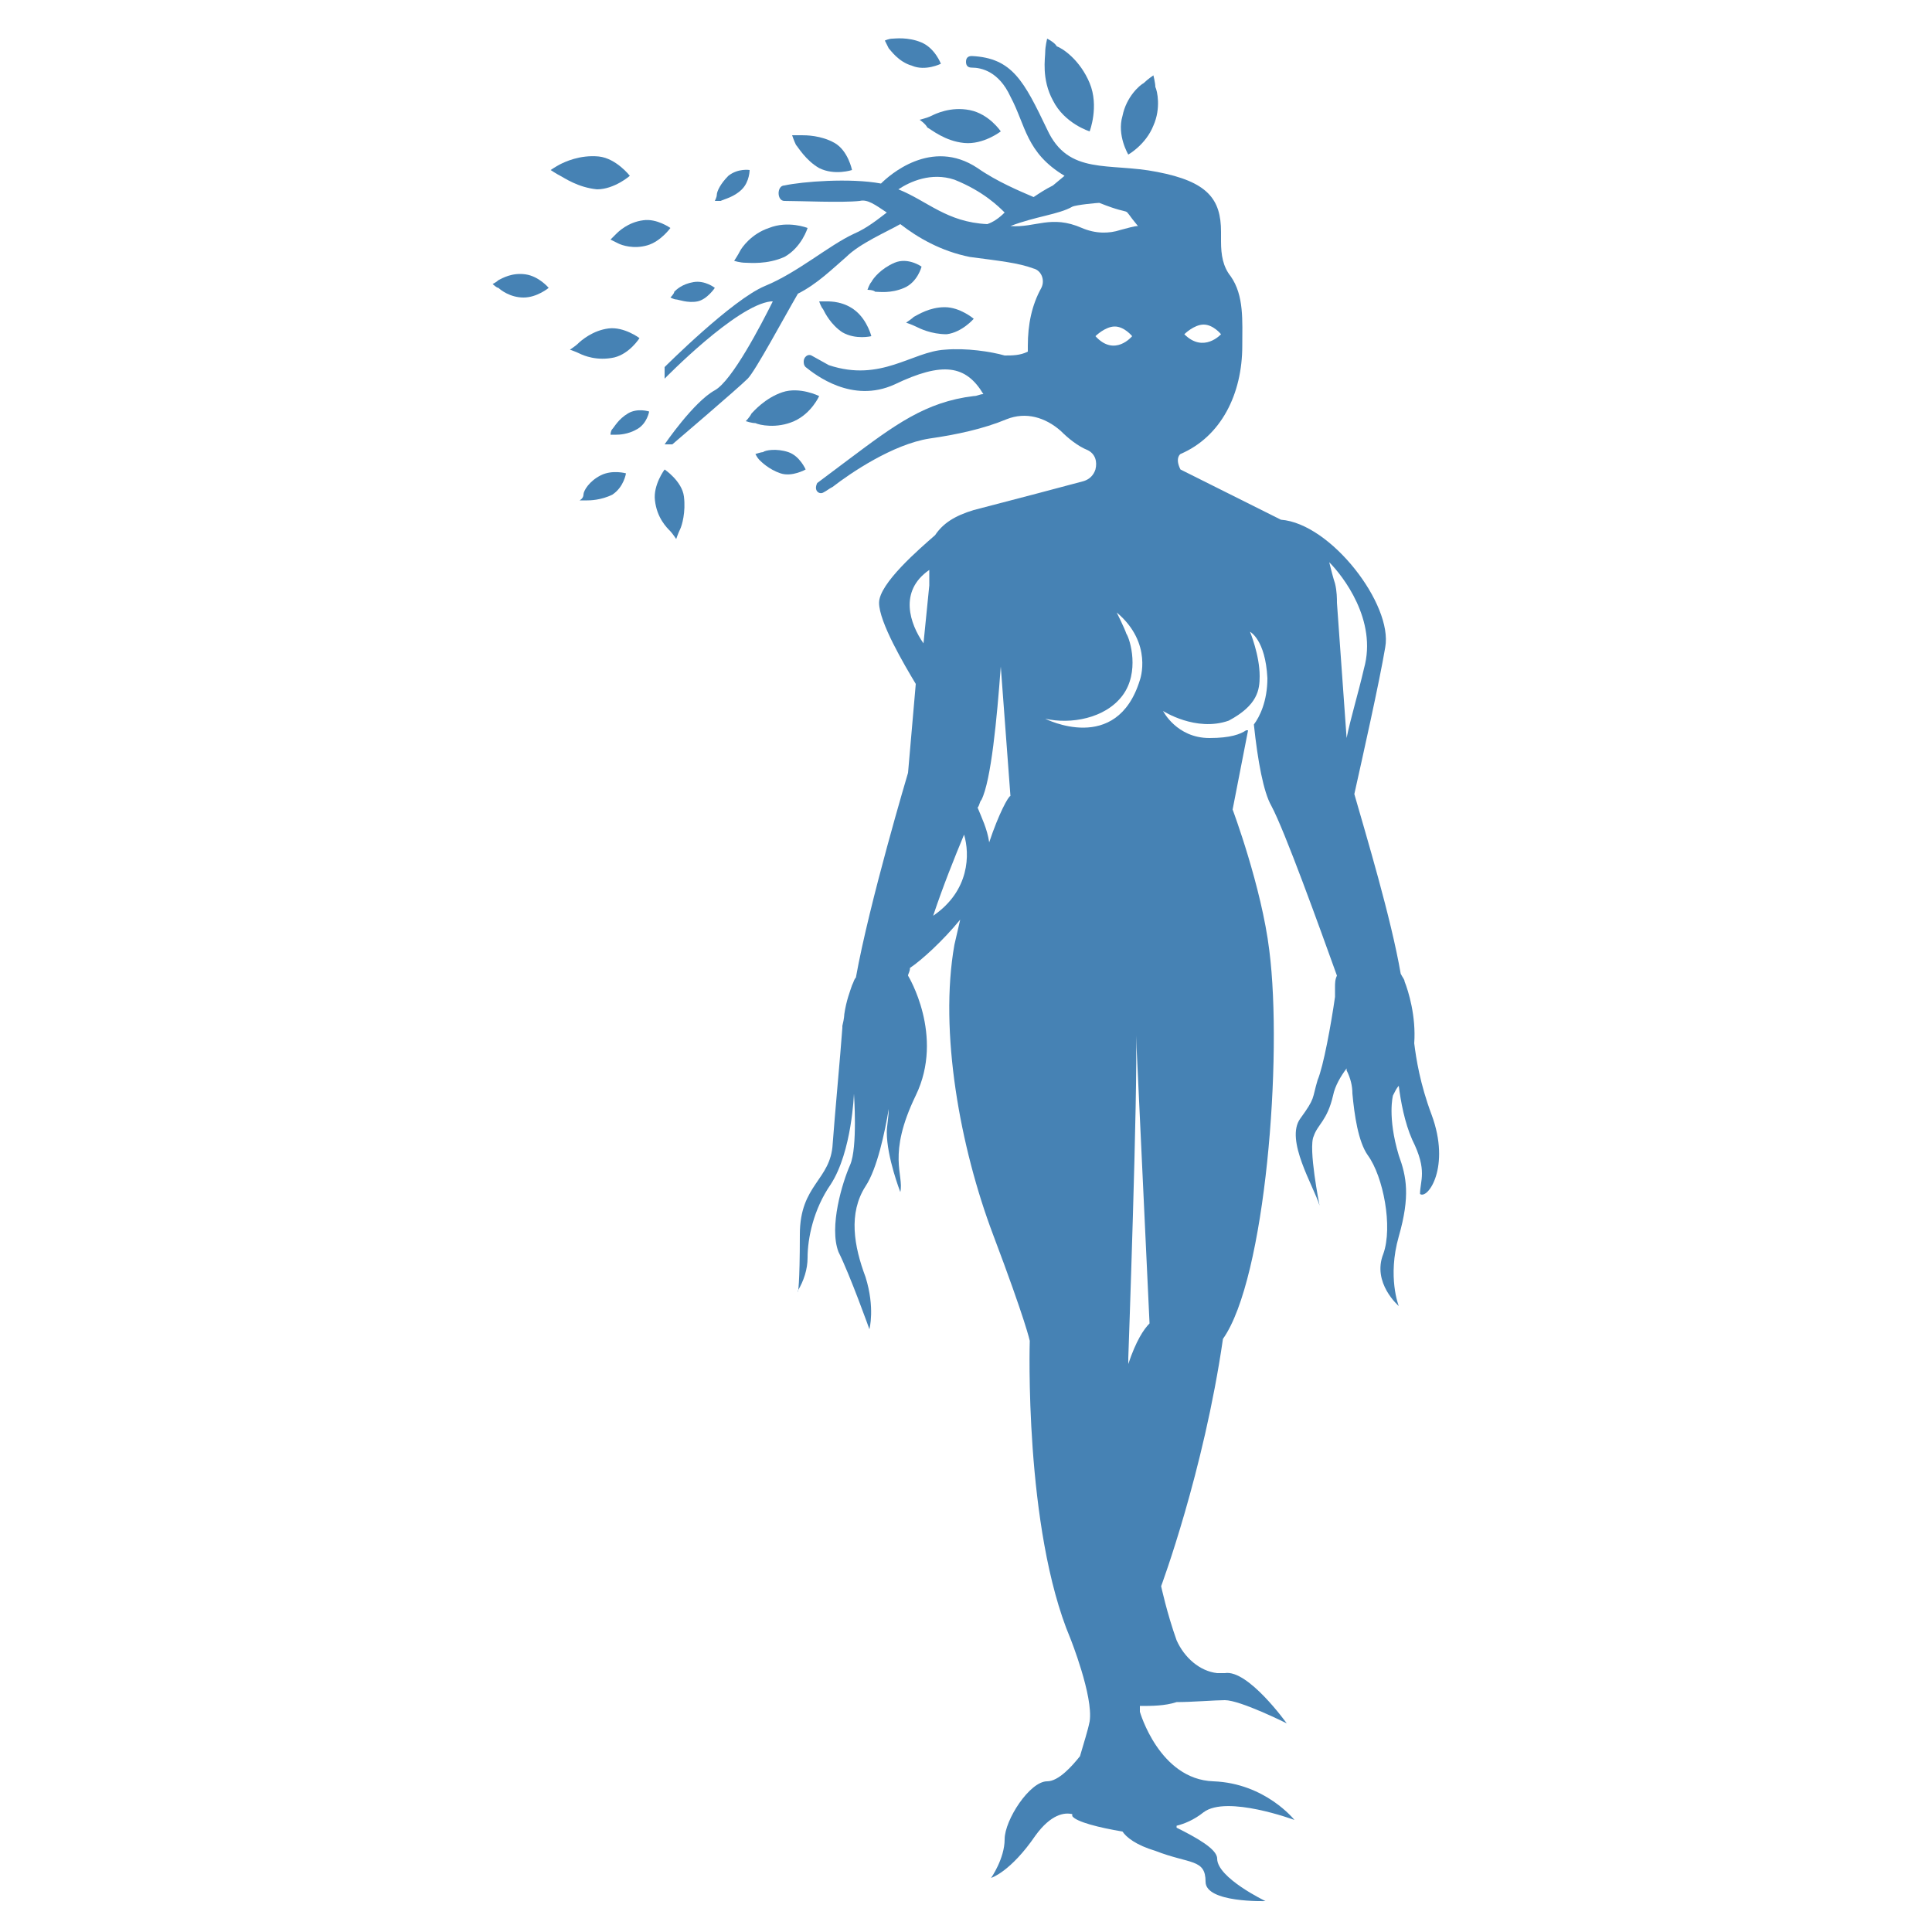
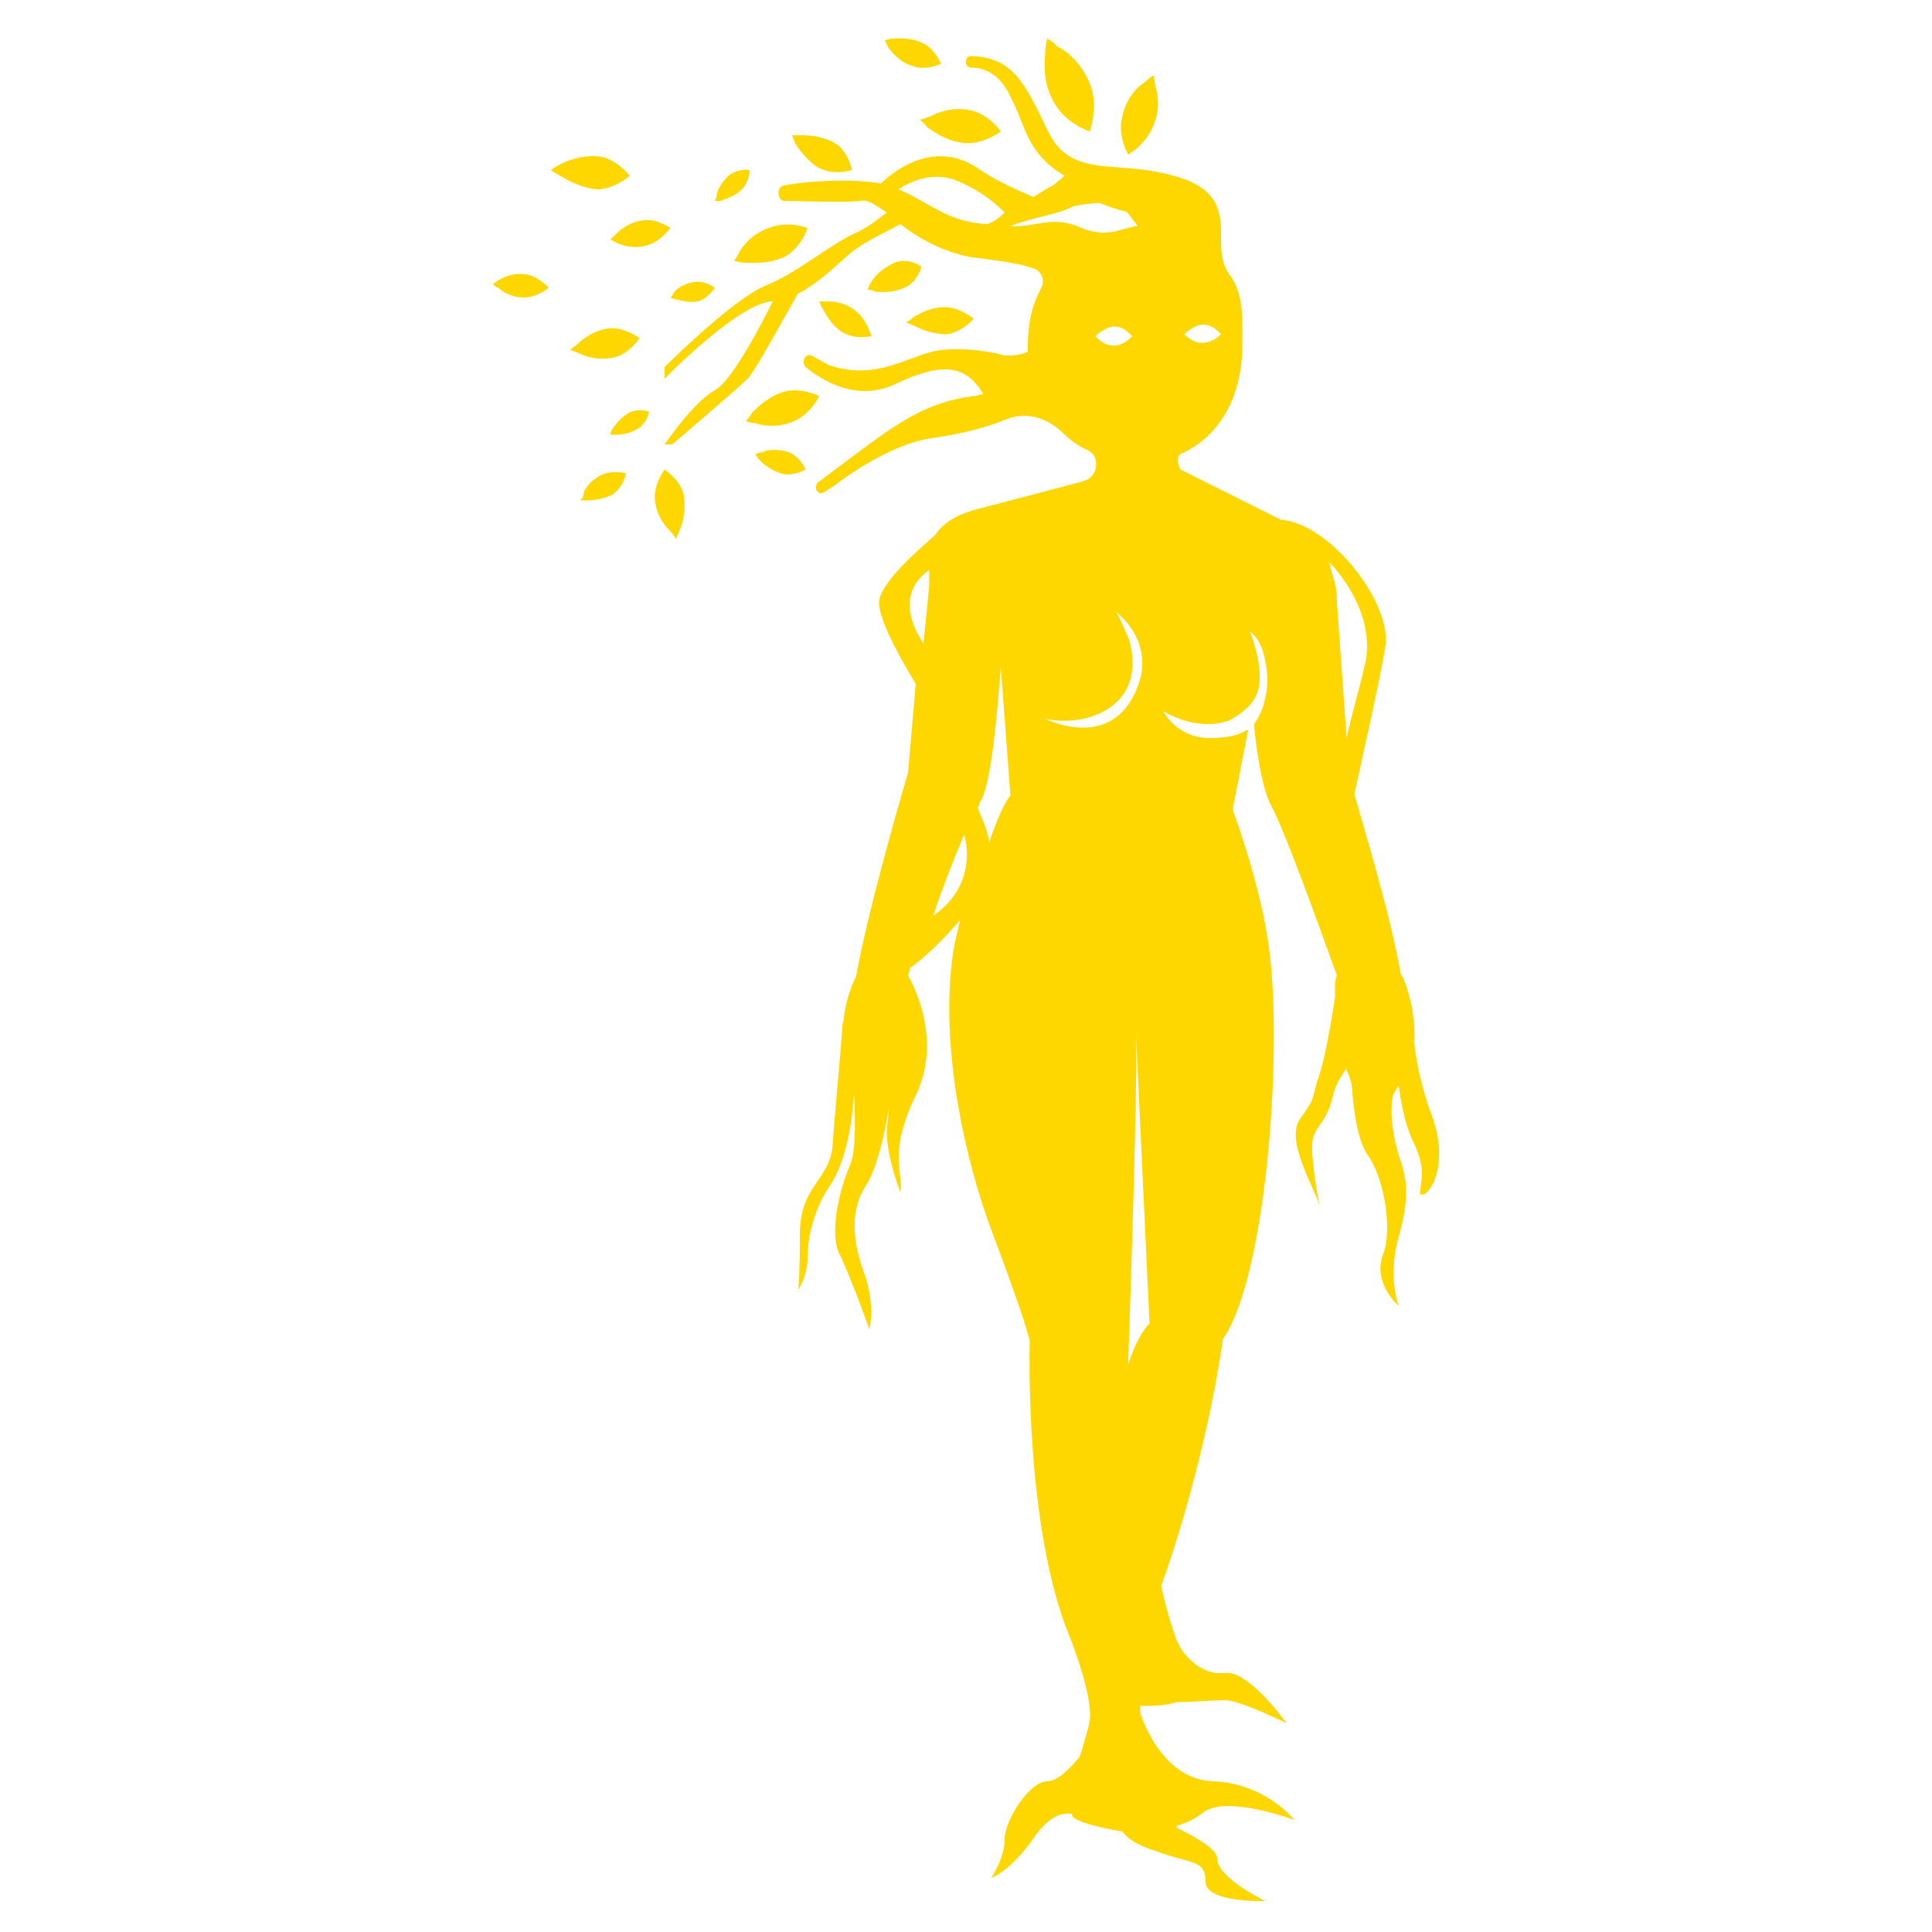
- <svg xmlns="http://www.w3.org/2000/svg" fill="#4682B4" version="1.1" x="0px" y="0px" viewBox="0 0 100 100" style="enable-background:new 0 0 100 100;" xml:space="preserve">
+ <svg xmlns="http://www.w3.org/2000/svg" fill="#FFD700" version="1.1" x="0px" y="0px" viewBox="0 0 100 100" style="enable-background:new 0 0 100 100;" xml:space="preserve">
  <g>
    <path d="M59.7,6.5c0.4-0.9,0.2-1.8,0.1-2c0-0.2-0.1-0.6-0.1-0.6s-0.3,0.2-0.5,0.4C59,4.4,58.3,5,58.1,6c-0.3,1,0.3,2,0.3,2   S59.3,7.5,59.7,6.5z" />
    <path d="M56.4,6.8c0,0,0.5-1.3,0-2.5c-0.5-1.2-1.4-1.8-1.7-1.9C54.6,2.2,54.2,2,54.2,2s-0.1,0.4-0.1,0.7c0,0.3-0.2,1.4,0.4,2.5   C55.1,6.4,56.4,6.8,56.4,6.8z" />
    <path d="M47.6,6.2c0,0,0.3,0.2,0.4,0.4c0.2,0.1,0.9,0.7,1.9,0.8s1.9-0.6,1.9-0.6s-0.6-0.9-1.6-1.1s-1.8,0.2-2,0.3   S47.6,6.2,47.6,6.2z" />
    <path d="M46.3,13.6c-0.7,0.3-1.1,0.8-1.2,1c-0.1,0.1-0.2,0.4-0.2,0.4s0.3,0,0.4,0.1c0.2,0,0.8,0.1,1.5-0.2c0.7-0.3,0.9-1.1,0.9-1.1   S47,13.3,46.3,13.6z" />
    <path d="M47.2,3.4c0.7,0.3,1.5-0.1,1.5-0.1s-0.3-0.8-1-1.1C47,1.9,46.3,2,46.2,2c-0.2,0-0.4,0.1-0.4,0.1s0.1,0.2,0.2,0.4   C46.1,2.6,46.5,3.2,47.2,3.4z" />
    <path d="M38.3,13c-0.1,0.2-0.3,0.5-0.3,0.5s0.3,0.1,0.6,0.1c0.2,0,1.1,0.1,2-0.3c0.9-0.5,1.2-1.5,1.2-1.5s-1-0.4-2,0   C38.9,12.1,38.4,12.8,38.3,13z" />
    <path d="M42.4,8.7c0.8,0.4,1.7,0.1,1.7,0.1s-0.2-1-0.9-1.4C42.5,7,41.7,7,41.5,7C41.3,7,41,7,41,7s0.1,0.3,0.2,0.5   C41.3,7.6,41.7,8.3,42.4,8.7z" />
    <path d="M38.4,9.8c0.4-0.4,0.4-1,0.4-1s-0.6-0.1-1.1,0.3c-0.4,0.4-0.6,0.8-0.6,1c0,0.1-0.1,0.3-0.1,0.3s0.2,0,0.3,0   C37.5,10.3,38,10.2,38.4,9.8z" />
    <path d="M34.7,15.4c0,0,0.2,0.1,0.3,0.1s0.6,0.2,1.1,0.1c0.5-0.1,0.9-0.7,0.9-0.7s-0.5-0.4-1.1-0.3c-0.6,0.1-0.9,0.4-1,0.5   C34.9,15.2,34.7,15.4,34.7,15.4z" />
    <path d="M31.6,12.4c0,0,0.2,0.1,0.4,0.2c0.2,0.1,0.8,0.3,1.5,0.1c0.7-0.2,1.2-0.9,1.2-0.9s-0.7-0.5-1.4-0.4   c-0.8,0.1-1.3,0.6-1.4,0.7C31.8,12.2,31.6,12.4,31.6,12.4z" />
    <path d="M31.8,18.5c0.8-0.2,1.3-1,1.3-1s-0.8-0.6-1.6-0.5c-0.8,0.1-1.4,0.6-1.6,0.8c-0.1,0.1-0.4,0.3-0.4,0.3s0.3,0.1,0.5,0.2   C30.2,18.4,30.9,18.7,31.8,18.5z" />
    <path d="M44.3,16.1c-0.6-0.5-1.3-0.5-1.5-0.5c-0.2,0-0.4,0-0.4,0s0.1,0.3,0.2,0.4c0.1,0.2,0.4,0.8,1,1.2c0.7,0.4,1.5,0.2,1.5,0.2   S44.9,16.6,44.3,16.1z" />
    <path d="M47.4,16.9c0.2,0.1,0.8,0.4,1.6,0.4c0.8-0.1,1.4-0.8,1.4-0.8s-0.7-0.6-1.5-0.6c-0.8,0-1.4,0.4-1.6,0.5   c-0.1,0.1-0.4,0.3-0.4,0.3S47.2,16.8,47.4,16.9z" />
    <path d="M41.1,21.8c0.9-0.4,1.3-1.3,1.3-1.3s-1-0.5-1.9-0.2c-0.9,0.3-1.5,1-1.6,1.1c-0.1,0.2-0.3,0.4-0.3,0.4s0.3,0.1,0.5,0.1   C39.3,22,40.2,22.2,41.1,21.8z" />
    <path d="M40.8,23.4c-0.6-0.2-1.2-0.1-1.3,0c-0.1,0-0.4,0.1-0.4,0.1s0.1,0.2,0.2,0.3c0.1,0.1,0.5,0.5,1.1,0.7   c0.6,0.2,1.3-0.2,1.3-0.2S41.4,23.6,40.8,23.4z" />
    <path d="M34.4,24.3c0,0-0.6,0.8-0.5,1.6c0.1,0.9,0.6,1.4,0.8,1.6c0.1,0.1,0.3,0.4,0.3,0.4s0.1-0.3,0.2-0.5c0.1-0.2,0.3-0.9,0.2-1.7   C35.3,24.9,34.4,24.3,34.4,24.3z" />
    <path d="M32.5,21.4c-0.5,0.3-0.7,0.7-0.8,0.8c-0.1,0.1-0.1,0.3-0.1,0.3s0.2,0,0.3,0c0.1,0,0.6,0,1.1-0.3c0.5-0.3,0.6-0.9,0.6-0.9   S33,21.1,32.5,21.4z" />
    <path d="M31.1,24.6c-0.6,0.3-0.9,0.8-0.9,1S30,25.9,30,25.9s0.2,0,0.4,0c0.1,0,0.7,0,1.3-0.3c0.6-0.4,0.7-1.1,0.7-1.1   S31.7,24.3,31.1,24.6z" />
    <path d="M27.2,14.2c-0.7-0.1-1.2,0.2-1.4,0.3c-0.1,0.1-0.3,0.2-0.3,0.2s0.2,0.2,0.3,0.2c0.1,0.1,0.6,0.5,1.3,0.5   c0.7,0,1.3-0.5,1.3-0.5S27.9,14.3,27.2,14.2z" />
    <path d="M32.6,9.1c0,0-0.7-0.9-1.6-1C30,8,29.2,8.4,29,8.5c-0.2,0.1-0.5,0.3-0.5,0.3S28.8,9,29,9.1c0.2,0.1,0.9,0.6,1.9,0.7   C31.8,9.8,32.6,9.1,32.6,9.1z" />
    <path d="M74.1,57.7c-0.6-1.6-0.8-2.9-0.9-3.7c0.1-1.4-0.3-2.7-0.5-3.2c0-0.1-0.1-0.2-0.2-0.4c-0.5-2.9-1.8-7.2-2.4-9.3   c0.4-1.8,1.3-5.8,1.6-7.6c0.4-2.2-2.8-6.4-5.4-6.6c-2.6-1.3-5.2-2.6-5.2-2.6c-0.3-0.6,0-0.8,0-0.8l0,0c2.1-0.9,3.2-3.1,3.2-5.6   c0-1.3,0.1-2.6-0.6-3.6c-0.4-0.5-0.5-1.1-0.5-1.8c0-0.2,0-0.3,0-0.5c0-1.7-0.7-2.6-3.3-3.1c-2.5-0.5-4.6,0.2-5.7-2.2   C53,4.2,52.4,3,50.3,2.9c-0.2,0-0.3,0.1-0.3,0.3c0,0.2,0.1,0.3,0.3,0.3c0.5,0,1.4,0.2,2,1.5c0.8,1.5,0.8,2.9,2.8,4.1l-0.6,0.5   c-0.4,0.2-0.7,0.4-1,0.6c-0.7-0.3-1.9-0.8-2.9-1.5c-2.4-1.6-4.6,0.4-5,0.8c-1.6-0.3-4.1-0.1-5,0.1c-0.2,0-0.3,0.2-0.3,0.4   c0,0.2,0.1,0.4,0.3,0.4c0.8,0,3,0.1,3.9,0c0.4-0.1,0.8,0.2,1.4,0.6c-0.4,0.3-1,0.8-1.7,1.1c-1.3,0.6-2.9,2-4.6,2.7   c-1.7,0.7-5.2,4.2-5.2,4.2v0.6c0,0,3.7-3.8,5.5-4c0,0,0,0,0.1,0c-0.6,1.2-2.1,4.1-3,4.6c-1.1,0.6-2.6,2.8-2.6,2.8h0.4   c0,0,3.4-2.9,3.9-3.4c0.4-0.4,1.9-3.2,2.6-4.4c1-0.5,1.8-1.3,2.5-1.9c0.7-0.7,2.1-1.3,2.8-1.7c0.9,0.7,2.1,1.4,3.6,1.7   c1.5,0.2,2.5,0.3,3.3,0.6c0.4,0.1,0.6,0.6,0.4,1c-0.5,0.9-0.7,1.9-0.7,3c0,0.1,0,0.2,0,0.3l0,0c-0.4,0.2-0.8,0.2-1.2,0.2   c-0.7-0.2-2-0.4-3.1-0.3c-1.7,0.1-3.3,1.7-6,0.8l-0.9-0.5c-0.2-0.1-0.4,0.1-0.4,0.3c0,0.1,0,0.2,0.1,0.3c0.5,0.4,2.4,1.9,4.6,0.9   c2.5-1.2,3.7-1,4.6,0.5c0,0,0,0,0,0c-0.2,0-0.3,0.1-0.5,0.1c-2.5,0.3-4.1,1.5-6.5,3.3c-2.4,1.8-1.6,1.2-1.6,1.2   c-0.2,0.4,0.1,0.6,0.3,0.5c0.2-0.1,0.3-0.2,0.5-0.3c0.9-0.7,3.1-2.2,5-2.5c1.4-0.2,2.8-0.5,4-1c1-0.4,2-0.1,2.8,0.6   c0.4,0.4,0.9,0.8,1.4,1c0.4,0.2,0.5,0.6,0.4,1c0,0,0,0,0,0c-0.1,0.3-0.3,0.5-0.6,0.6c-1.1,0.3-3.4,0.9-5.7,1.5   c-1,0.3-1.6,0.7-2,1.3c-0.8,0.7-2.9,2.5-2.9,3.5c0,1,1.3,3.2,1.9,4.2l-0.4,4.6c0,0-2,6.7-2.7,10.6c-0.1,0.1-0.1,0.2-0.2,0.4   c-0.1,0.3-0.3,0.8-0.4,1.5l0,0c0,0,0,0.2-0.1,0.6c0,0,0,0.1,0,0.1c-0.1,1.4-0.4,4.6-0.5,6c-0.1,1.9-1.7,2.1-1.7,4.7s-0.1,3-0.1,3   l0-0.1c0.3-0.5,0.5-1.1,0.5-1.7c0-1,0.3-2.5,1.2-3.8c1.1-1.7,1.2-4.7,1.2-4.7s0.2,2.8-0.2,3.7c-0.4,0.9-1.1,3.2-0.6,4.5   c0.6,1.2,1.6,4,1.6,4s0.3-1.1-0.2-2.7c-0.6-1.6-0.9-3.3,0-4.7c0.6-0.9,1-2.8,1.2-4c0,0.4-0.1,0.9-0.1,1.2c0,1.3,0.7,3.1,0.7,3.1   c0.2-0.9-0.7-1.9,0.8-5c1.5-3.1-0.4-6.2-0.4-6.2c0-0.1,0.1-0.2,0.1-0.4c0.6-0.4,1.7-1.4,2.6-2.5c-0.1,0.4-0.2,0.9-0.3,1.3   c-0.8,4.5,0.3,10.5,2,15c1.7,4.5,1.9,5.5,1.9,5.5s-0.3,9.7,2.1,15.4c0,0,1.2,3,1,4.3c-0.1,0.5-0.3,1.1-0.5,1.8   c-0.4,0.5-1.1,1.3-1.7,1.3c-0.9,0-2.2,2-2.2,3c0,1-0.7,2-0.7,2s1-0.3,2.3-2.2c0.8-1.1,1.5-1.2,1.9-1.1c0,0,0,0.1,0,0.1   c0.2,0.3,1.4,0.6,2.6,0.8c0.2,0.3,0.7,0.7,1.7,1c1.8,0.7,2.6,0.4,2.6,1.6c0,1.1,3.1,1,3.1,1s-2.5-1.2-2.5-2.2   c0-0.5-1.1-1.1-2.1-1.6c0-0.1,0-0.1,0-0.1c0.4-0.1,0.9-0.3,1.4-0.7c1.2-0.9,4.7,0.4,4.7,0.4s-1.5-1.9-4.2-2   c-2.8-0.1-3.8-3.6-3.8-3.6s0-0.1,0-0.3c0.6,0,1.3,0,1.9-0.2c0.8,0,2-0.1,2.5-0.1c0.8,0,3.2,1.2,3.2,1.2s-2-2.8-3.2-2.6   c-0.1,0-0.3,0-0.4,0c-0.9-0.1-1.7-0.8-2.1-1.7c-0.5-1.4-0.8-2.8-0.8-2.8s2.2-5.9,3.2-12.8c2.2-3.1,3.1-14.6,2.4-20.1   c-0.4-3.3-1.9-7.3-1.9-7.3l0.8-4.1c0,0,0,0-0.1,0l0,0l0,0c-0.3,0.2-0.8,0.4-1.9,0.4c-1.7,0-2.4-1.4-2.4-1.4s1.7,1.1,3.4,0.5l0,0   c1.5-0.8,1.6-1.6,1.6-2.3c0-1.1-0.5-2.3-0.5-2.3s0.8,0.4,0.9,2.4c0,1.2-0.4,2-0.7,2.4c0.2,1.9,0.5,3.5,0.9,4.2   c0.7,1.3,2.5,6.3,3.4,8.8c-0.1,0.2-0.1,0.4-0.1,0.6c0,0.2,0,0.3,0,0.5c-0.2,1.4-0.6,3.6-0.9,4.3c-0.3,1-0.1,0.9-0.9,2   c-0.8,1.1,0.7,3.5,1,4.5c0,0-0.6-3-0.3-3.6c0.2-0.6,0.7-0.8,1-2.1c0.1-0.5,0.4-1,0.7-1.4c0,0,0,0.1,0,0.1c0.2,0.4,0.3,0.8,0.3,1.2   c0.1,1.1,0.3,2.5,0.8,3.2c0.8,1.1,1.3,3.7,0.8,5.1c-0.6,1.5,0.8,2.7,0.8,2.7s-0.6-1.5,0-3.6c0.6-2.1,0.4-3.1,0-4.2   c-0.6-2-0.3-3.1-0.3-3.1c0.1-0.2,0.2-0.4,0.3-0.5c0.1,0.8,0.3,1.9,0.7,2.8c0.8,1.6,0.4,2.1,0.4,2.8C73.9,62.1,75.1,60.4,74.1,57.7z    M62.3,16.8c0.5,0,0.9,0.5,0.9,0.5s-0.9,1-1.9,0C61.3,17.3,61.8,16.8,62.3,16.8z M47.8,33.3c-0.7-1-1.3-2.7,0.3-3.8   c0,0.3,0,0.6,0,0.8L47.8,33.3z M48.3,47.4c0.5-1.5,1.1-3,1.6-4.2C50.2,44.2,50.2,46.1,48.3,47.4z M51.2,43.6   c-0.1-0.7-0.4-1.3-0.6-1.8c0.1-0.1,0.1-0.3,0.2-0.4c0.5-1,0.8-4.2,1-6.9l0.5,6.7C52.2,41.2,51.7,42.1,51.2,43.6z M51.1,11.6   C51.1,11.6,51.1,11.6,51.1,11.6c-2.1-0.1-3.1-1.2-4.6-1.8c0.6-0.4,1.7-0.9,2.9-0.5c1.5,0.6,2.3,1.4,2.6,1.7   C51.7,11.3,51.4,11.5,51.1,11.6z M56,11.8c-1.6-0.7-2.4,0-3.7-0.1c1.3-0.5,2.5-0.6,3.2-1c0.2-0.1,1.3-0.2,1.4-0.2c2,0.8,1,0,2,1.2   c0,0,0,0,0,0c-0.2,0-0.5,0.1-0.9,0.2C57.4,12.1,56.7,12.1,56,11.8z M56.7,17.4c0,0,0.5-0.5,1-0.5c0.5,0,0.9,0.5,0.9,0.5   S57.7,18.5,56.7,17.4z M54.1,37.2c1.3,0.3,3.1,0,4-1.2c0.9-1.2,0.4-2.9,0.2-3.2c-0.1-0.3-0.5-1.1-0.5-1.1c1.9,1.6,1.2,3.5,1.2,3.5   C57.8,39.1,54.1,37.2,54.1,37.2z M58.4,70.6c0-0.1,0-0.2,0-0.3c0,0,0.5-14,0.4-16.7l0.7,14.9C59.2,68.8,58.8,69.4,58.4,70.6z    M69.7,38.2l-0.5-7c0-0.2,0-0.6-0.1-1c-0.1-0.3-0.2-0.7-0.3-1.1c0.7,0.7,2.5,3,1.8,5.5C70.3,35.9,69.9,37.2,69.7,38.2z" />
  </g>
</svg>
